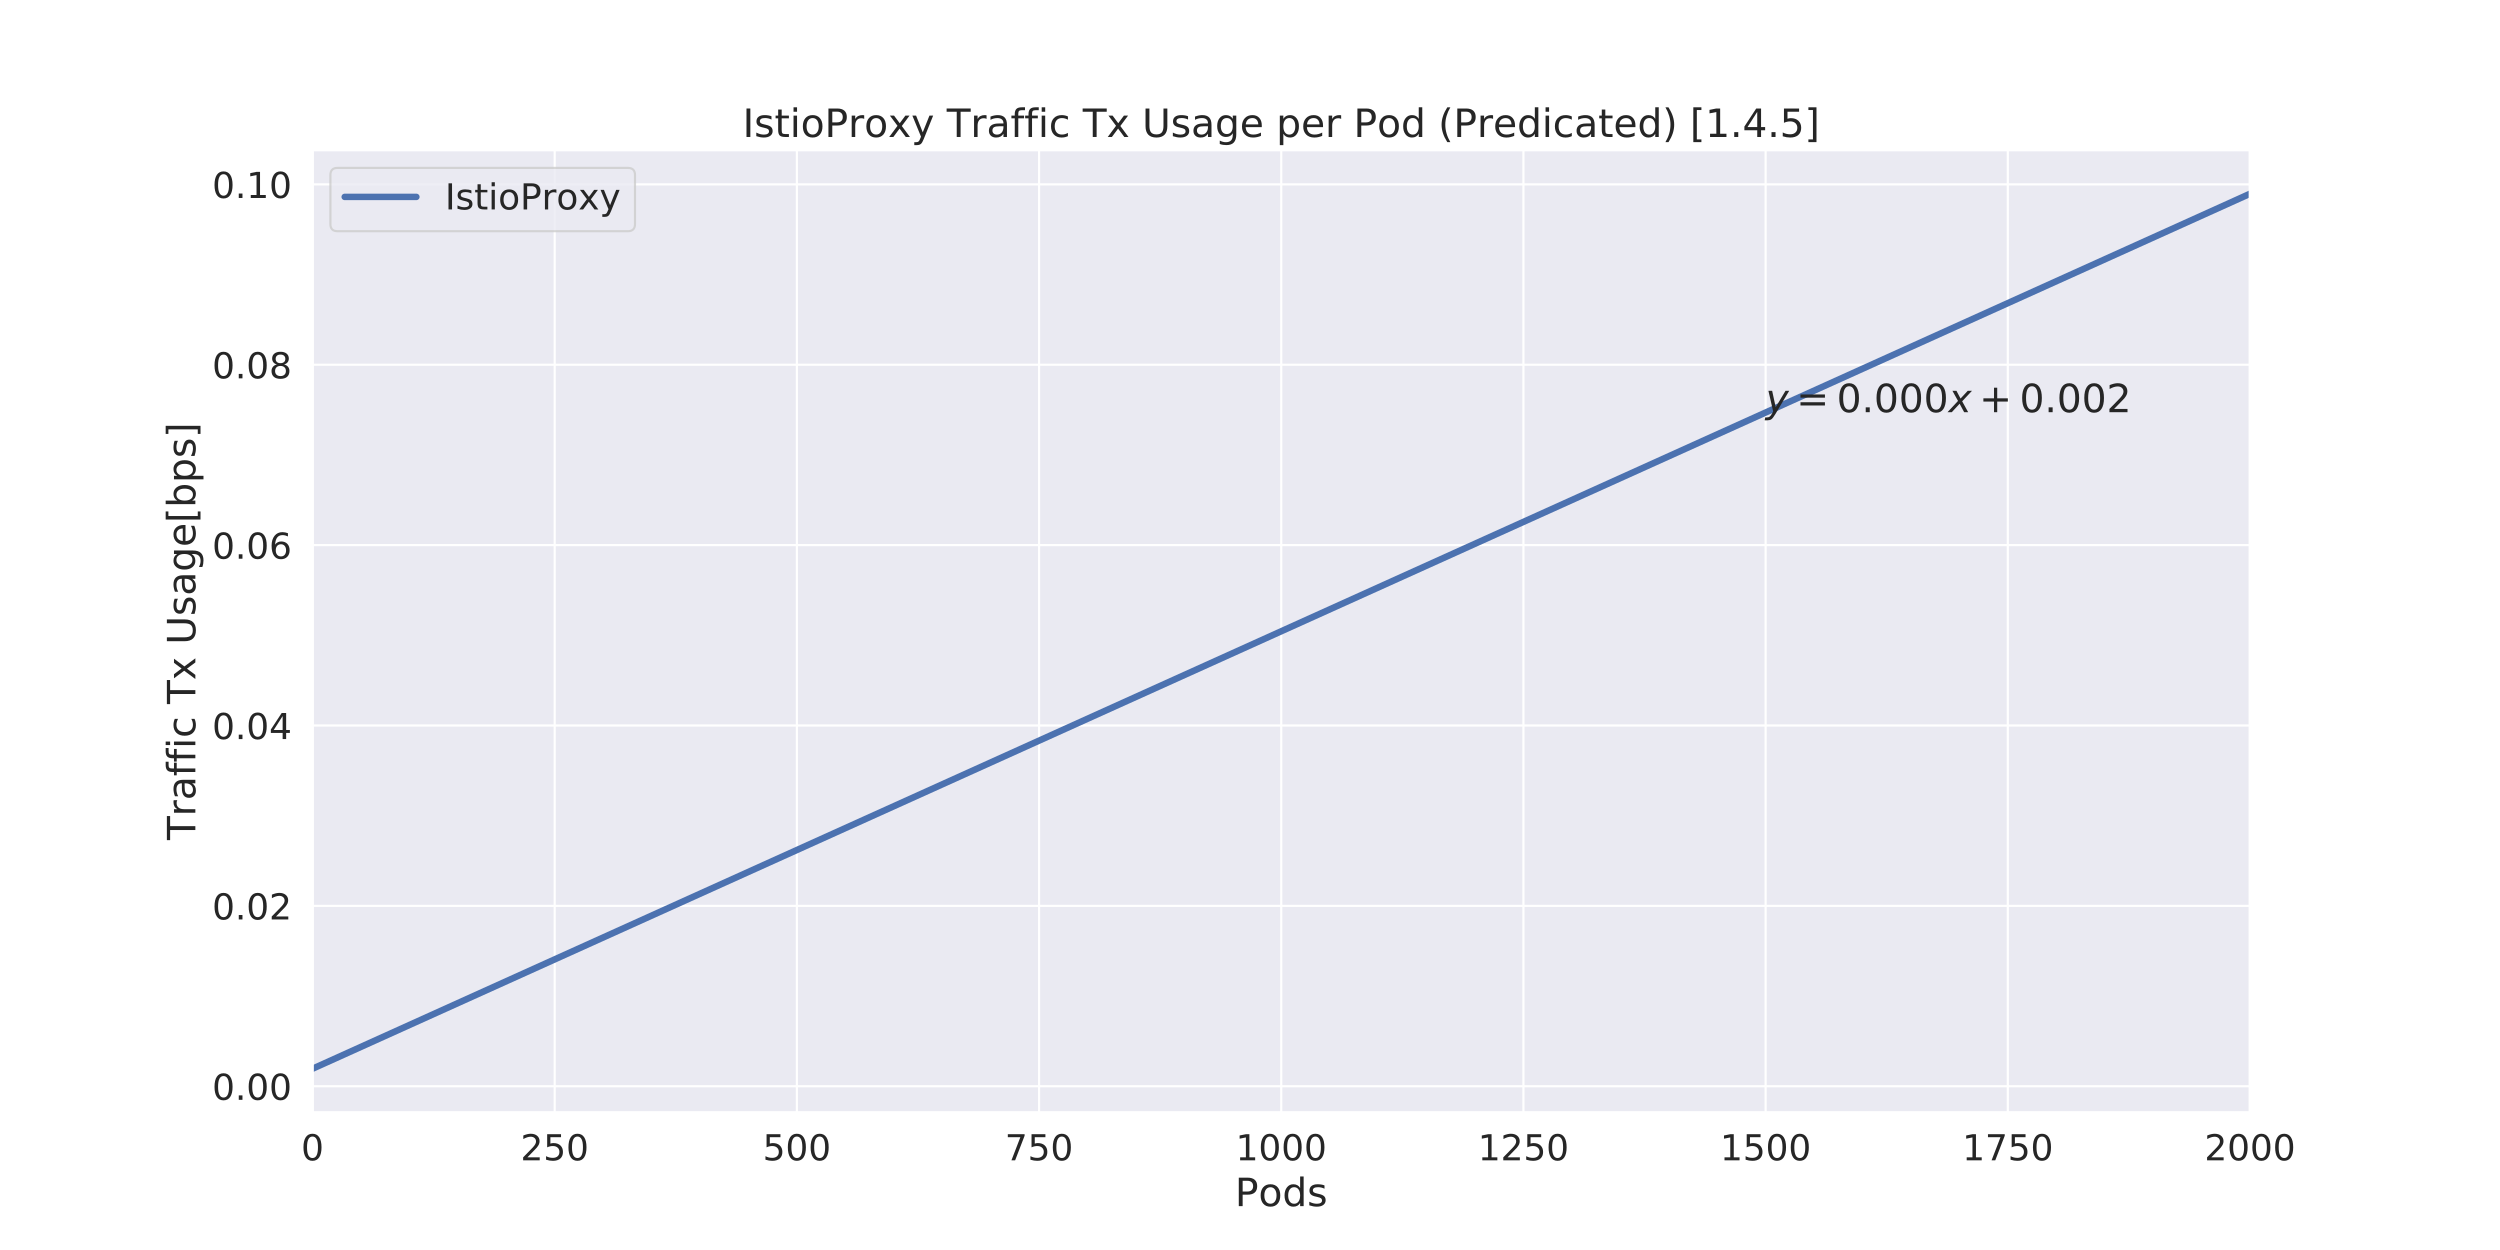
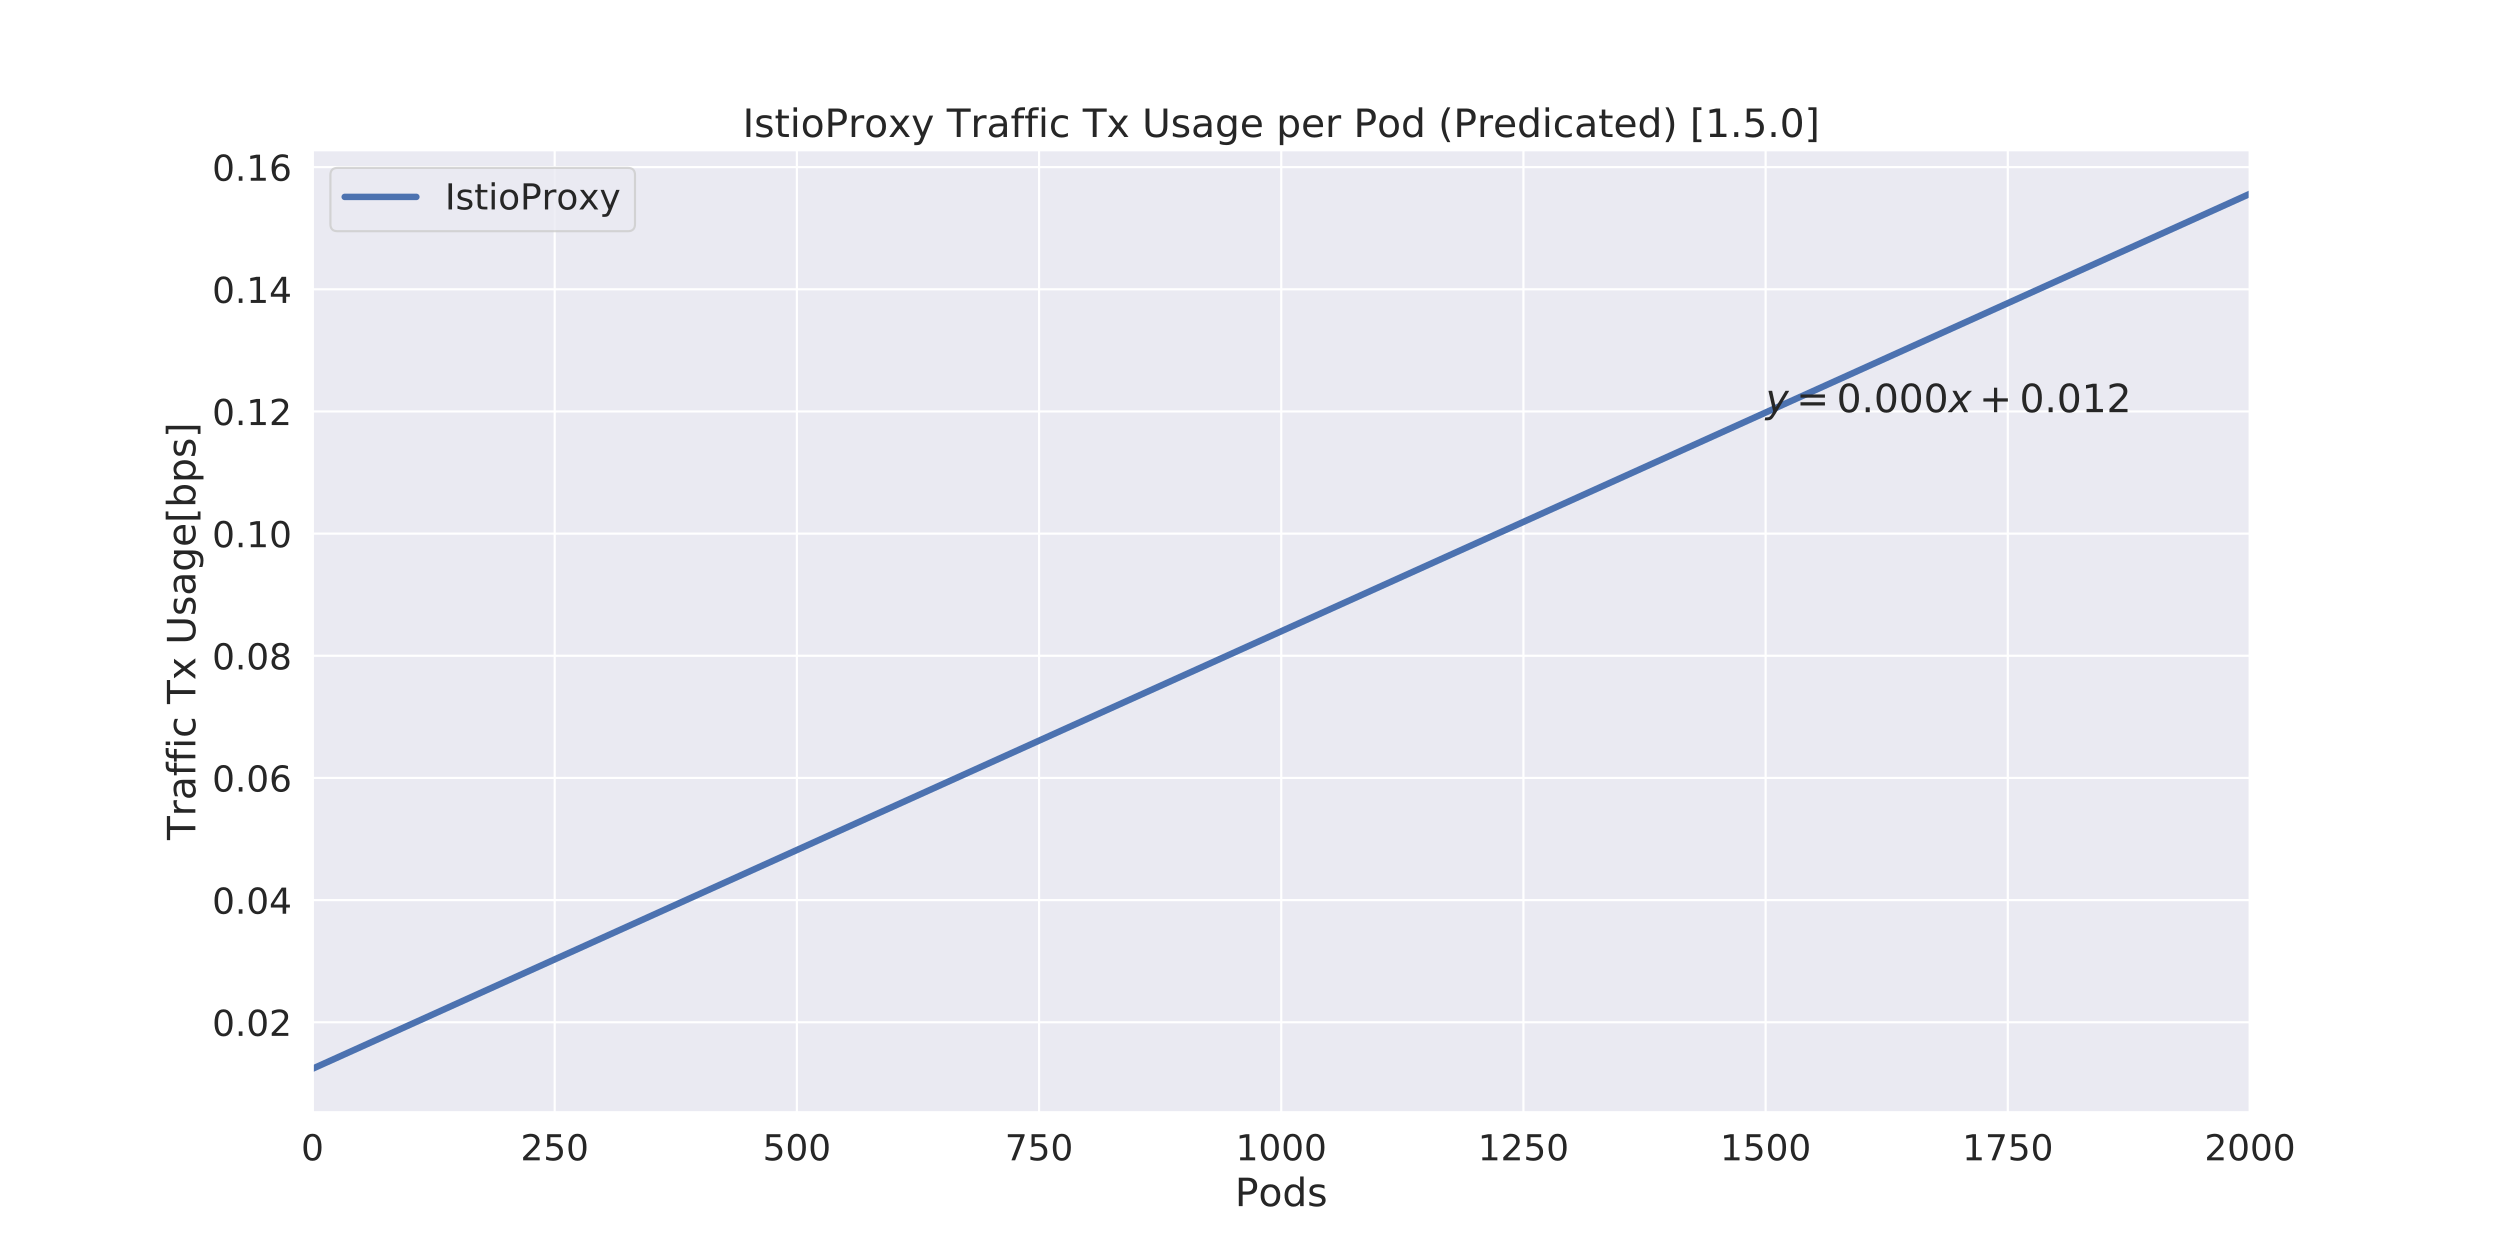
<svg xmlns="http://www.w3.org/2000/svg" xmlns:xlink="http://www.w3.org/1999/xlink" height="576pt" version="1.1" viewBox="0 0 1152 576" width="1152pt">
  <defs>
    <style type="text/css">
*{stroke-linecap:butt;stroke-linejoin:round;}
  </style>
  </defs>
  <g id="figure_1">
    <g id="patch_1">
      <path d="M 0 576  L 1152 576  L 1152 0  L 0 0  z " style="fill:#ffffff;" />
    </g>
    <g id="axes_1">
      <g id="patch_2">
        <path d="M 144 512.64  L 1036.8 512.64  L 1036.8 69.12  L 144 69.12  z " style="fill:#eaeaf2;" />
      </g>
      <g id="matplotlib.axis_1">
        <g id="xtick_1">
          <g id="line2d_1">
-             <path clip-path="url(#p96bab6971b)" d="M 144 512.64  L 144 69.12  " style="fill:none;stroke:#ffffff;stroke-linecap:round;" />
+             <path clip-path="url(#pce3a572f01)" d="M 144 512.64  L 144 69.12  " style="fill:none;stroke:#ffffff;stroke-linecap:round;" />
          </g>
          <g id="text_1">
            <defs>
              <path d="M 31.781 66.406  Q 24.172 66.406 20.328 58.906  Q 16.5 51.422 16.5 36.375  Q 16.5 21.391 20.328 13.891  Q 24.172 6.391 31.781 6.391  Q 39.453 6.391 43.281 13.891  Q 47.125 21.391 47.125 36.375  Q 47.125 51.422 43.281 58.906  Q 39.453 66.406 31.781 66.406  z M 31.781 74.219  Q 44.047 74.219 50.516 64.516  Q 56.984 54.828 56.984 36.375  Q 56.984 17.969 50.516 8.266  Q 44.047 -1.422 31.781 -1.422  Q 19.531 -1.422 13.062 8.266  Q 6.594 17.969 6.594 36.375  Q 6.594 54.828 13.062 64.516  Q 19.531 74.219 31.781 74.219  z " id="DejaVuSans-48" />
            </defs>
            <g style="fill:#262626;" transform="translate(138.7509 534.6774)scale(0.165 -0.165)">
              <use xlink:href="#DejaVuSans-48" />
            </g>
          </g>
        </g>
        <g id="xtick_2">
          <g id="line2d_2">
-             <path clip-path="url(#p96bab6971b)" d="M 255.6 512.64  L 255.6 69.12  " style="fill:none;stroke:#ffffff;stroke-linecap:round;" />
+             <path clip-path="url(#pce3a572f01)" d="M 255.6 512.64  L 255.6 69.12  " style="fill:none;stroke:#ffffff;stroke-linecap:round;" />
          </g>
          <g id="text_2">
            <defs>
              <path d="M 19.188 8.297  L 53.609 8.297  L 53.609 0  L 7.328 0  L 7.328 8.297  Q 12.938 14.109 22.625 23.891  Q 32.328 33.688 34.812 36.531  Q 39.547 41.844 41.422 45.531  Q 43.312 49.219 43.312 52.781  Q 43.312 58.594 39.234 62.25  Q 35.156 65.922 28.609 65.922  Q 23.969 65.922 18.812 64.312  Q 13.672 62.703 7.812 59.422  L 7.812 69.391  Q 13.766 71.781 18.938 73  Q 24.125 74.219 28.422 74.219  Q 39.75 74.219 46.484 68.547  Q 53.219 62.891 53.219 53.422  Q 53.219 48.922 51.531 44.891  Q 49.859 40.875 45.406 35.406  Q 44.188 33.984 37.641 27.219  Q 31.109 20.453 19.188 8.297  z " id="DejaVuSans-50" />
              <path d="M 10.797 72.906  L 49.516 72.906  L 49.516 64.594  L 19.828 64.594  L 19.828 46.734  Q 21.969 47.469 24.109 47.828  Q 26.266 48.188 28.422 48.188  Q 40.625 48.188 47.75 41.5  Q 54.891 34.812 54.891 23.391  Q 54.891 11.625 47.562 5.094  Q 40.234 -1.422 26.906 -1.422  Q 22.312 -1.422 17.547 -0.641  Q 12.797 0.141 7.719 1.703  L 7.719 11.625  Q 12.109 9.234 16.797 8.062  Q 21.484 6.891 26.703 6.891  Q 35.156 6.891 40.078 11.328  Q 45.016 15.766 45.016 23.391  Q 45.016 31 40.078 35.438  Q 35.156 39.891 26.703 39.891  Q 22.75 39.891 18.812 39.016  Q 14.891 38.141 10.797 36.281  z " id="DejaVuSans-53" />
            </defs>
            <g style="fill:#262626;" transform="translate(239.8528 534.6774)scale(0.165 -0.165)">
              <use xlink:href="#DejaVuSans-50" />
              <use x="63.623" xlink:href="#DejaVuSans-53" />
              <use x="127.246" xlink:href="#DejaVuSans-48" />
            </g>
          </g>
        </g>
        <g id="xtick_3">
          <g id="line2d_3">
-             <path clip-path="url(#p96bab6971b)" d="M 367.2 512.64  L 367.2 69.12  " style="fill:none;stroke:#ffffff;stroke-linecap:round;" />
+             <path clip-path="url(#pce3a572f01)" d="M 367.2 512.64  L 367.2 69.12  " style="fill:none;stroke:#ffffff;stroke-linecap:round;" />
          </g>
          <g id="text_3">
            <g style="fill:#262626;" transform="translate(351.4528 534.6774)scale(0.165 -0.165)">
              <use xlink:href="#DejaVuSans-53" />
              <use x="63.623" xlink:href="#DejaVuSans-48" />
              <use x="127.246" xlink:href="#DejaVuSans-48" />
            </g>
          </g>
        </g>
        <g id="xtick_4">
          <g id="line2d_4">
-             <path clip-path="url(#p96bab6971b)" d="M 478.8 512.64  L 478.8 69.12  " style="fill:none;stroke:#ffffff;stroke-linecap:round;" />
+             <path clip-path="url(#pce3a572f01)" d="M 478.8 512.64  L 478.8 69.12  " style="fill:none;stroke:#ffffff;stroke-linecap:round;" />
          </g>
          <g id="text_4">
            <defs>
              <path d="M 8.203 72.906  L 55.078 72.906  L 55.078 68.703  L 28.609 0  L 18.312 0  L 43.219 64.594  L 8.203 64.594  z " id="DejaVuSans-55" />
            </defs>
            <g style="fill:#262626;" transform="translate(463.0528 534.6774)scale(0.165 -0.165)">
              <use xlink:href="#DejaVuSans-55" />
              <use x="63.623" xlink:href="#DejaVuSans-53" />
              <use x="127.246" xlink:href="#DejaVuSans-48" />
            </g>
          </g>
        </g>
        <g id="xtick_5">
          <g id="line2d_5">
-             <path clip-path="url(#p96bab6971b)" d="M 590.4 512.64  L 590.4 69.12  " style="fill:none;stroke:#ffffff;stroke-linecap:round;" />
+             <path clip-path="url(#pce3a572f01)" d="M 590.4 512.64  L 590.4 69.12  " style="fill:none;stroke:#ffffff;stroke-linecap:round;" />
          </g>
          <g id="text_5">
            <defs>
              <path d="M 12.406 8.297  L 28.516 8.297  L 28.516 63.922  L 10.984 60.406  L 10.984 69.391  L 28.422 72.906  L 38.281 72.906  L 38.281 8.297  L 54.391 8.297  L 54.391 0  L 12.406 0  z " id="DejaVuSans-49" />
            </defs>
            <g style="fill:#262626;" transform="translate(569.4037 534.6774)scale(0.165 -0.165)">
              <use xlink:href="#DejaVuSans-49" />
              <use x="63.623" xlink:href="#DejaVuSans-48" />
              <use x="127.246" xlink:href="#DejaVuSans-48" />
              <use x="190.869" xlink:href="#DejaVuSans-48" />
            </g>
          </g>
        </g>
        <g id="xtick_6">
          <g id="line2d_6">
-             <path clip-path="url(#p96bab6971b)" d="M 702 512.64  L 702 69.12  " style="fill:none;stroke:#ffffff;stroke-linecap:round;" />
+             <path clip-path="url(#pce3a572f01)" d="M 702 512.64  L 702 69.12  " style="fill:none;stroke:#ffffff;stroke-linecap:round;" />
          </g>
          <g id="text_6">
            <g style="fill:#262626;" transform="translate(681.0037 534.6774)scale(0.165 -0.165)">
              <use xlink:href="#DejaVuSans-49" />
              <use x="63.623" xlink:href="#DejaVuSans-50" />
              <use x="127.246" xlink:href="#DejaVuSans-53" />
              <use x="190.869" xlink:href="#DejaVuSans-48" />
            </g>
          </g>
        </g>
        <g id="xtick_7">
          <g id="line2d_7">
-             <path clip-path="url(#p96bab6971b)" d="M 813.6 512.64  L 813.6 69.12  " style="fill:none;stroke:#ffffff;stroke-linecap:round;" />
+             <path clip-path="url(#pce3a572f01)" d="M 813.6 512.64  L 813.6 69.12  " style="fill:none;stroke:#ffffff;stroke-linecap:round;" />
          </g>
          <g id="text_7">
            <g style="fill:#262626;" transform="translate(792.6037 534.6774)scale(0.165 -0.165)">
              <use xlink:href="#DejaVuSans-49" />
              <use x="63.623" xlink:href="#DejaVuSans-53" />
              <use x="127.246" xlink:href="#DejaVuSans-48" />
              <use x="190.869" xlink:href="#DejaVuSans-48" />
            </g>
          </g>
        </g>
        <g id="xtick_8">
          <g id="line2d_8">
-             <path clip-path="url(#p96bab6971b)" d="M 925.2 512.64  L 925.2 69.12  " style="fill:none;stroke:#ffffff;stroke-linecap:round;" />
+             <path clip-path="url(#pce3a572f01)" d="M 925.2 512.64  L 925.2 69.12  " style="fill:none;stroke:#ffffff;stroke-linecap:round;" />
          </g>
          <g id="text_8">
            <g style="fill:#262626;" transform="translate(904.2038 534.6774)scale(0.165 -0.165)">
              <use xlink:href="#DejaVuSans-49" />
              <use x="63.623" xlink:href="#DejaVuSans-55" />
              <use x="127.246" xlink:href="#DejaVuSans-53" />
              <use x="190.869" xlink:href="#DejaVuSans-48" />
            </g>
          </g>
        </g>
        <g id="xtick_9">
          <g id="line2d_9">
-             <path clip-path="url(#p96bab6971b)" d="M 1036.8 512.64  L 1036.8 69.12  " style="fill:none;stroke:#ffffff;stroke-linecap:round;" />
+             <path clip-path="url(#pce3a572f01)" d="M 1036.8 512.64  L 1036.8 69.12  " style="fill:none;stroke:#ffffff;stroke-linecap:round;" />
          </g>
          <g id="text_9">
            <g style="fill:#262626;" transform="translate(1015.804 534.6774)scale(0.165 -0.165)">
              <use xlink:href="#DejaVuSans-50" />
              <use x="63.623" xlink:href="#DejaVuSans-48" />
              <use x="127.246" xlink:href="#DejaVuSans-48" />
              <use x="190.869" xlink:href="#DejaVuSans-48" />
            </g>
          </g>
        </g>
        <g id="text_10">
          <defs>
            <path d="M 19.672 64.797  L 19.672 37.406  L 32.078 37.406  Q 38.969 37.406 42.719 40.969  Q 46.484 44.531 46.484 51.125  Q 46.484 57.672 42.719 61.234  Q 38.969 64.797 32.078 64.797  z M 9.812 72.906  L 32.078 72.906  Q 44.344 72.906 50.609 67.359  Q 56.891 61.812 56.891 51.125  Q 56.891 40.328 50.609 34.812  Q 44.344 29.297 32.078 29.297  L 19.672 29.297  L 19.672 0  L 9.812 0  z " id="DejaVuSans-80" />
            <path d="M 30.609 48.391  Q 23.391 48.391 19.188 42.75  Q 14.984 37.109 14.984 27.297  Q 14.984 17.484 19.156 11.844  Q 23.344 6.203 30.609 6.203  Q 37.797 6.203 41.984 11.859  Q 46.188 17.531 46.188 27.297  Q 46.188 37.016 41.984 42.703  Q 37.797 48.391 30.609 48.391  z M 30.609 56  Q 42.328 56 49.016 48.375  Q 55.719 40.766 55.719 27.297  Q 55.719 13.875 49.016 6.219  Q 42.328 -1.422 30.609 -1.422  Q 18.844 -1.422 12.172 6.219  Q 5.516 13.875 5.516 27.297  Q 5.516 40.766 12.172 48.375  Q 18.844 56 30.609 56  z " id="DejaVuSans-111" />
            <path d="M 45.406 46.391  L 45.406 75.984  L 54.391 75.984  L 54.391 0  L 45.406 0  L 45.406 8.203  Q 42.578 3.328 38.25 0.953  Q 33.938 -1.422 27.875 -1.422  Q 17.969 -1.422 11.734 6.484  Q 5.516 14.406 5.516 27.297  Q 5.516 40.188 11.734 48.094  Q 17.969 56 27.875 56  Q 33.938 56 38.25 53.625  Q 42.578 51.266 45.406 46.391  z M 14.797 27.297  Q 14.797 17.391 18.875 11.75  Q 22.953 6.109 30.078 6.109  Q 37.203 6.109 41.297 11.75  Q 45.406 17.391 45.406 27.297  Q 45.406 37.203 41.297 42.844  Q 37.203 48.484 30.078 48.484  Q 22.953 48.484 18.875 42.844  Q 14.797 37.203 14.797 27.297  z " id="DejaVuSans-100" />
            <path d="M 44.281 53.078  L 44.281 44.578  Q 40.484 46.531 36.375 47.5  Q 32.281 48.484 27.875 48.484  Q 21.188 48.484 17.844 46.438  Q 14.5 44.391 14.5 40.281  Q 14.5 37.156 16.891 35.375  Q 19.281 33.594 26.516 31.984  L 29.594 31.297  Q 39.156 29.25 43.188 25.516  Q 47.219 21.781 47.219 15.094  Q 47.219 7.469 41.188 3.016  Q 35.156 -1.422 24.609 -1.422  Q 20.219 -1.422 15.453 -0.562  Q 10.688 0.297 5.422 2  L 5.422 11.281  Q 10.406 8.688 15.234 7.391  Q 20.062 6.109 24.812 6.109  Q 31.156 6.109 34.562 8.281  Q 37.984 10.453 37.984 14.406  Q 37.984 18.062 35.516 20.016  Q 33.062 21.969 24.703 23.781  L 21.578 24.516  Q 13.234 26.266 9.516 29.906  Q 5.812 33.547 5.812 39.891  Q 5.812 47.609 11.281 51.797  Q 16.75 56 26.812 56  Q 31.781 56 36.172 55.266  Q 40.578 54.547 44.281 53.078  z " id="DejaVuSans-115" />
          </defs>
          <g style="fill:#262626;" transform="translate(569.0686 555.7861)scale(0.18 -0.18)">
            <use xlink:href="#DejaVuSans-80" />
            <use x="60.256" xlink:href="#DejaVuSans-111" />
            <use x="121.438" xlink:href="#DejaVuSans-100" />
            <use x="184.914" xlink:href="#DejaVuSans-115" />
          </g>
        </g>
      </g>
      <g id="matplotlib.axis_2">
        <g id="ytick_1">
          <g id="line2d_10">
-             <path clip-path="url(#p96bab6971b)" d="M 144 500.532  L 1036.8 500.532  " style="fill:none;stroke:#ffffff;stroke-linecap:round;" />
+             <path clip-path="url(#pce3a572f01)" d="M 144 471.061  L 1036.8 471.061  " style="fill:none;stroke:#ffffff;stroke-linecap:round;" />
          </g>
          <g id="text_11">
            <defs>
              <path d="M 10.688 12.406  L 21 12.406  L 21 0  L 10.688 0  z " id="DejaVuSans-46" />
            </defs>
-             <g style="fill:#262626;" transform="translate(97.76172 506.8012)scale(0.165 -0.165)">
+             <g style="fill:#262626;" transform="translate(97.76172 477.3298)scale(0.165 -0.165)">
              <use xlink:href="#DejaVuSans-48" />
              <use x="63.623" xlink:href="#DejaVuSans-46" />
              <use x="95.41" xlink:href="#DejaVuSans-48" />
-               <use x="159.033" xlink:href="#DejaVuSans-48" />
+               <use x="159.033" xlink:href="#DejaVuSans-50" />
            </g>
          </g>
        </g>
        <g id="ytick_2">
          <g id="line2d_11">
-             <path clip-path="url(#p96bab6971b)" d="M 144 417.418  L 1036.8 417.418  " style="fill:none;stroke:#ffffff;stroke-linecap:round;" />
+             <path clip-path="url(#pce3a572f01)" d="M 144 414.769  L 1036.8 414.769  " style="fill:none;stroke:#ffffff;stroke-linecap:round;" />
          </g>
          <g id="text_12">
-             <g style="fill:#262626;" transform="translate(97.76172 423.6865)scale(0.165 -0.165)">
+             <defs>
+               <path d="M 37.797 64.312  L 12.891 25.391  L 37.797 25.391  z M 35.203 72.906  L 47.609 72.906  L 47.609 25.391  L 58.016 25.391  L 58.016 17.188  L 47.609 17.188  L 47.609 0  L 37.797 0  L 37.797 17.188  L 4.891 17.188  L 4.891 26.703  z " id="DejaVuSans-52" />
+             </defs>
+             <g style="fill:#262626;" transform="translate(97.76172 421.0377)scale(0.165 -0.165)">
              <use xlink:href="#DejaVuSans-48" />
              <use x="63.623" xlink:href="#DejaVuSans-46" />
              <use x="95.41" xlink:href="#DejaVuSans-48" />
-               <use x="159.033" xlink:href="#DejaVuSans-50" />
+               <use x="159.033" xlink:href="#DejaVuSans-52" />
            </g>
          </g>
        </g>
        <g id="ytick_3">
          <g id="line2d_12">
-             <path clip-path="url(#p96bab6971b)" d="M 144 334.303  L 1036.8 334.303  " style="fill:none;stroke:#ffffff;stroke-linecap:round;" />
+             <path clip-path="url(#pce3a572f01)" d="M 144 358.477  L 1036.8 358.477  " style="fill:none;stroke:#ffffff;stroke-linecap:round;" />
          </g>
          <g id="text_13">
            <defs>
-               <path d="M 37.797 64.312  L 12.891 25.391  L 37.797 25.391  z M 35.203 72.906  L 47.609 72.906  L 47.609 25.391  L 58.016 25.391  L 58.016 17.188  L 47.609 17.188  L 47.609 0  L 37.797 0  L 37.797 17.188  L 4.891 17.188  L 4.891 26.703  z " id="DejaVuSans-52" />
-             </defs>
-             <g style="fill:#262626;" transform="translate(97.76172 340.5718)scale(0.165 -0.165)">
+               <path d="M 33.016 40.375  Q 26.375 40.375 22.484 35.828  Q 18.609 31.297 18.609 23.391  Q 18.609 15.531 22.484 10.953  Q 26.375 6.391 33.016 6.391  Q 39.656 6.391 43.531 10.953  Q 47.406 15.531 47.406 23.391  Q 47.406 31.297 43.531 35.828  Q 39.656 40.375 33.016 40.375  z M 52.594 71.297  L 52.594 62.312  Q 48.875 64.062 45.094 64.984  Q 41.312 65.922 37.594 65.922  Q 27.828 65.922 22.672 59.328  Q 17.531 52.734 16.797 39.406  Q 19.672 43.656 24.016 45.922  Q 28.375 48.188 33.594 48.188  Q 44.578 48.188 50.953 41.516  Q 57.328 34.859 57.328 23.391  Q 57.328 12.156 50.688 5.359  Q 44.047 -1.422 33.016 -1.422  Q 20.359 -1.422 13.672 8.266  Q 6.984 17.969 6.984 36.375  Q 6.984 53.656 15.188 63.938  Q 23.391 74.219 37.203 74.219  Q 40.922 74.219 44.703 73.484  Q 48.484 72.75 52.594 71.297  z " id="DejaVuSans-54" />
+             </defs>
+             <g style="fill:#262626;" transform="translate(97.76172 364.7456)scale(0.165 -0.165)">
              <use xlink:href="#DejaVuSans-48" />
              <use x="63.623" xlink:href="#DejaVuSans-46" />
              <use x="95.41" xlink:href="#DejaVuSans-48" />
-               <use x="159.033" xlink:href="#DejaVuSans-52" />
+               <use x="159.033" xlink:href="#DejaVuSans-54" />
            </g>
          </g>
        </g>
        <g id="ytick_4">
          <g id="line2d_13">
-             <path clip-path="url(#p96bab6971b)" d="M 144 251.188  L 1036.8 251.188  " style="fill:none;stroke:#ffffff;stroke-linecap:round;" />
+             <path clip-path="url(#pce3a572f01)" d="M 144 302.185  L 1036.8 302.185  " style="fill:none;stroke:#ffffff;stroke-linecap:round;" />
          </g>
          <g id="text_14">
            <defs>
-               <path d="M 33.016 40.375  Q 26.375 40.375 22.484 35.828  Q 18.609 31.297 18.609 23.391  Q 18.609 15.531 22.484 10.953  Q 26.375 6.391 33.016 6.391  Q 39.656 6.391 43.531 10.953  Q 47.406 15.531 47.406 23.391  Q 47.406 31.297 43.531 35.828  Q 39.656 40.375 33.016 40.375  z M 52.594 71.297  L 52.594 62.312  Q 48.875 64.062 45.094 64.984  Q 41.312 65.922 37.594 65.922  Q 27.828 65.922 22.672 59.328  Q 17.531 52.734 16.797 39.406  Q 19.672 43.656 24.016 45.922  Q 28.375 48.188 33.594 48.188  Q 44.578 48.188 50.953 41.516  Q 57.328 34.859 57.328 23.391  Q 57.328 12.156 50.688 5.359  Q 44.047 -1.422 33.016 -1.422  Q 20.359 -1.422 13.672 8.266  Q 6.984 17.969 6.984 36.375  Q 6.984 53.656 15.188 63.938  Q 23.391 74.219 37.203 74.219  Q 40.922 74.219 44.703 73.484  Q 48.484 72.75 52.594 71.297  z " id="DejaVuSans-54" />
-             </defs>
-             <g style="fill:#262626;" transform="translate(97.76172 257.4571)scale(0.165 -0.165)">
+               <path d="M 31.781 34.625  Q 24.75 34.625 20.719 30.859  Q 16.703 27.094 16.703 20.516  Q 16.703 13.922 20.719 10.156  Q 24.75 6.391 31.781 6.391  Q 38.812 6.391 42.859 10.172  Q 46.922 13.969 46.922 20.516  Q 46.922 27.094 42.891 30.859  Q 38.875 34.625 31.781 34.625  z M 21.922 38.812  Q 15.578 40.375 12.031 44.719  Q 8.5 49.078 8.5 55.328  Q 8.5 64.062 14.719 69.141  Q 20.953 74.219 31.781 74.219  Q 42.672 74.219 48.875 69.141  Q 55.078 64.062 55.078 55.328  Q 55.078 49.078 51.531 44.719  Q 48 40.375 41.703 38.812  Q 48.828 37.156 52.797 32.312  Q 56.781 27.484 56.781 20.516  Q 56.781 9.906 50.312 4.234  Q 43.844 -1.422 31.781 -1.422  Q 19.734 -1.422 13.25 4.234  Q 6.781 9.906 6.781 20.516  Q 6.781 27.484 10.781 32.312  Q 14.797 37.156 21.922 38.812  z M 18.312 54.391  Q 18.312 48.734 21.844 45.562  Q 25.391 42.391 31.781 42.391  Q 38.141 42.391 41.719 45.562  Q 45.312 48.734 45.312 54.391  Q 45.312 60.062 41.719 63.234  Q 38.141 66.406 31.781 66.406  Q 25.391 66.406 21.844 63.234  Q 18.312 60.062 18.312 54.391  z " id="DejaVuSans-56" />
+             </defs>
+             <g style="fill:#262626;" transform="translate(97.76172 308.4536)scale(0.165 -0.165)">
              <use xlink:href="#DejaVuSans-48" />
              <use x="63.623" xlink:href="#DejaVuSans-46" />
              <use x="95.41" xlink:href="#DejaVuSans-48" />
-               <use x="159.033" xlink:href="#DejaVuSans-54" />
+               <use x="159.033" xlink:href="#DejaVuSans-56" />
            </g>
          </g>
        </g>
        <g id="ytick_5">
          <g id="line2d_14">
-             <path clip-path="url(#p96bab6971b)" d="M 144 168.074  L 1036.8 168.074  " style="fill:none;stroke:#ffffff;stroke-linecap:round;" />
+             <path clip-path="url(#pce3a572f01)" d="M 144 245.893  L 1036.8 245.893  " style="fill:none;stroke:#ffffff;stroke-linecap:round;" />
          </g>
          <g id="text_15">
-             <defs>
-               <path d="M 31.781 34.625  Q 24.75 34.625 20.719 30.859  Q 16.703 27.094 16.703 20.516  Q 16.703 13.922 20.719 10.156  Q 24.75 6.391 31.781 6.391  Q 38.812 6.391 42.859 10.172  Q 46.922 13.969 46.922 20.516  Q 46.922 27.094 42.891 30.859  Q 38.875 34.625 31.781 34.625  z M 21.922 38.812  Q 15.578 40.375 12.031 44.719  Q 8.5 49.078 8.5 55.328  Q 8.5 64.062 14.719 69.141  Q 20.953 74.219 31.781 74.219  Q 42.672 74.219 48.875 69.141  Q 55.078 64.062 55.078 55.328  Q 55.078 49.078 51.531 44.719  Q 48 40.375 41.703 38.812  Q 48.828 37.156 52.797 32.312  Q 56.781 27.484 56.781 20.516  Q 56.781 9.906 50.312 4.234  Q 43.844 -1.422 31.781 -1.422  Q 19.734 -1.422 13.25 4.234  Q 6.781 9.906 6.781 20.516  Q 6.781 27.484 10.781 32.312  Q 14.797 37.156 21.922 38.812  z M 18.312 54.391  Q 18.312 48.734 21.844 45.562  Q 25.391 42.391 31.781 42.391  Q 38.141 42.391 41.719 45.562  Q 45.312 48.734 45.312 54.391  Q 45.312 60.062 41.719 63.234  Q 38.141 66.406 31.781 66.406  Q 25.391 66.406 21.844 63.234  Q 18.312 60.062 18.312 54.391  z " id="DejaVuSans-56" />
-             </defs>
-             <g style="fill:#262626;" transform="translate(97.76172 174.3424)scale(0.165 -0.165)">
-               <use xlink:href="#DejaVuSans-48" />
-               <use x="63.623" xlink:href="#DejaVuSans-46" />
-               <use x="95.41" xlink:href="#DejaVuSans-48" />
-               <use x="159.033" xlink:href="#DejaVuSans-56" />
+             <g style="fill:#262626;" transform="translate(97.76172 252.1615)scale(0.165 -0.165)">
+               <use xlink:href="#DejaVuSans-48" />
+               <use x="63.623" xlink:href="#DejaVuSans-46" />
+               <use x="95.41" xlink:href="#DejaVuSans-49" />
+               <use x="159.033" xlink:href="#DejaVuSans-48" />
            </g>
          </g>
        </g>
        <g id="ytick_6">
          <g id="line2d_15">
-             <path clip-path="url(#p96bab6971b)" d="M 144 84.959  L 1036.8 84.959  " style="fill:none;stroke:#ffffff;stroke-linecap:round;" />
+             <path clip-path="url(#pce3a572f01)" d="M 144 189.601  L 1036.8 189.601  " style="fill:none;stroke:#ffffff;stroke-linecap:round;" />
          </g>
          <g id="text_16">
-             <g style="fill:#262626;" transform="translate(97.76172 91.22764)scale(0.165 -0.165)">
+             <g style="fill:#262626;" transform="translate(97.76172 195.8695)scale(0.165 -0.165)">
              <use xlink:href="#DejaVuSans-48" />
              <use x="63.623" xlink:href="#DejaVuSans-46" />
              <use x="95.41" xlink:href="#DejaVuSans-49" />
-               <use x="159.033" xlink:href="#DejaVuSans-48" />
-             </g>
-           </g>
-         </g>
-         <g id="text_17">
+               <use x="159.033" xlink:href="#DejaVuSans-50" />
+             </g>
+           </g>
+         </g>
+         <g id="ytick_7">
+           <g id="line2d_16">
+             <path clip-path="url(#pce3a572f01)" d="M 144 133.309  L 1036.8 133.309  " style="fill:none;stroke:#ffffff;stroke-linecap:round;" />
+           </g>
+           <g id="text_17">
+             <g style="fill:#262626;" transform="translate(97.76172 139.5774)scale(0.165 -0.165)">
+               <use xlink:href="#DejaVuSans-48" />
+               <use x="63.623" xlink:href="#DejaVuSans-46" />
+               <use x="95.41" xlink:href="#DejaVuSans-49" />
+               <use x="159.033" xlink:href="#DejaVuSans-52" />
+             </g>
+           </g>
+         </g>
+         <g id="ytick_8">
+           <g id="line2d_17">
+             <path clip-path="url(#pce3a572f01)" d="M 144 77.017  L 1036.8 77.017  " style="fill:none;stroke:#ffffff;stroke-linecap:round;" />
+           </g>
+           <g id="text_18">
+             <g style="fill:#262626;" transform="translate(97.76172 83.28534)scale(0.165 -0.165)">
+               <use xlink:href="#DejaVuSans-48" />
+               <use x="63.623" xlink:href="#DejaVuSans-46" />
+               <use x="95.41" xlink:href="#DejaVuSans-49" />
+               <use x="159.033" xlink:href="#DejaVuSans-54" />
+             </g>
+           </g>
+         </g>
+         <g id="text_19">
          <defs>
            <path d="M -0.297 72.906  L 61.375 72.906  L 61.375 64.594  L 35.5 64.594  L 35.5 0  L 25.594 0  L 25.594 64.594  L -0.297 64.594  z " id="DejaVuSans-84" />
            <path d="M 41.109 46.297  Q 39.594 47.172 37.812 47.578  Q 36.031 48 33.891 48  Q 26.266 48 22.188 43.047  Q 18.109 38.094 18.109 28.812  L 18.109 0  L 9.078 0  L 9.078 54.688  L 18.109 54.688  L 18.109 46.188  Q 20.953 51.172 25.484 53.578  Q 30.031 56 36.531 56  Q 37.453 56 38.578 55.875  Q 39.703 55.766 41.062 55.516  z " id="DejaVuSans-114" />
            <path d="M 34.281 27.484  Q 23.391 27.484 19.188 25  Q 14.984 22.516 14.984 16.5  Q 14.984 11.719 18.141 8.906  Q 21.297 6.109 26.703 6.109  Q 34.188 6.109 38.703 11.406  Q 43.219 16.703 43.219 25.484  L 43.219 27.484  z M 52.203 31.203  L 52.203 0  L 43.219 0  L 43.219 8.297  Q 40.141 3.328 35.547 0.953  Q 30.953 -1.422 24.312 -1.422  Q 15.922 -1.422 10.953 3.297  Q 6 8.016 6 15.922  Q 6 25.141 12.172 29.828  Q 18.359 34.516 30.609 34.516  L 43.219 34.516  L 43.219 35.406  Q 43.219 41.609 39.141 45  Q 35.062 48.391 27.688 48.391  Q 23 48.391 18.547 47.266  Q 14.109 46.141 10.016 43.891  L 10.016 52.203  Q 14.938 54.109 19.578 55.047  Q 24.219 56 28.609 56  Q 40.484 56 46.344 49.844  Q 52.203 43.703 52.203 31.203  z " id="DejaVuSans-97" />
            <path d="M 37.109 75.984  L 37.109 68.5  L 28.516 68.5  Q 23.688 68.5 21.797 66.547  Q 19.922 64.594 19.922 59.516  L 19.922 54.688  L 34.719 54.688  L 34.719 47.703  L 19.922 47.703  L 19.922 0  L 10.891 0  L 10.891 47.703  L 2.297 47.703  L 2.297 54.688  L 10.891 54.688  L 10.891 58.5  Q 10.891 67.625 15.141 71.797  Q 19.391 75.984 28.609 75.984  z " id="DejaVuSans-102" />
            <path d="M 9.422 54.688  L 18.406 54.688  L 18.406 0  L 9.422 0  z M 9.422 75.984  L 18.406 75.984  L 18.406 64.594  L 9.422 64.594  z " id="DejaVuSans-105" />
            <path d="M 48.781 52.594  L 48.781 44.188  Q 44.969 46.297 41.141 47.344  Q 37.312 48.391 33.406 48.391  Q 24.656 48.391 19.812 42.844  Q 14.984 37.312 14.984 27.297  Q 14.984 17.281 19.812 11.734  Q 24.656 6.203 33.406 6.203  Q 37.312 6.203 41.141 7.25  Q 44.969 8.297 48.781 10.406  L 48.781 2.094  Q 45.016 0.344 40.984 -0.531  Q 36.969 -1.422 32.422 -1.422  Q 20.062 -1.422 12.781 6.344  Q 5.516 14.109 5.516 27.297  Q 5.516 40.672 12.859 48.328  Q 20.219 56 33.016 56  Q 37.156 56 41.109 55.141  Q 45.062 54.297 48.781 52.594  z " id="DejaVuSans-99" />
            <path id="DejaVuSans-32" />
            <path d="M 54.891 54.688  L 35.109 28.078  L 55.906 0  L 45.312 0  L 29.391 21.484  L 13.484 0  L 2.875 0  L 24.125 28.609  L 4.688 54.688  L 15.281 54.688  L 29.781 35.203  L 44.281 54.688  z " id="DejaVuSans-120" />
            <path d="M 8.688 72.906  L 18.609 72.906  L 18.609 28.609  Q 18.609 16.891 22.844 11.734  Q 27.094 6.594 36.625 6.594  Q 46.094 6.594 50.344 11.734  Q 54.594 16.891 54.594 28.609  L 54.594 72.906  L 64.5 72.906  L 64.5 27.391  Q 64.5 13.141 57.438 5.859  Q 50.391 -1.422 36.625 -1.422  Q 22.797 -1.422 15.734 5.859  Q 8.688 13.141 8.688 27.391  z " id="DejaVuSans-85" />
            <path d="M 45.406 27.984  Q 45.406 37.75 41.375 43.109  Q 37.359 48.484 30.078 48.484  Q 22.859 48.484 18.828 43.109  Q 14.797 37.75 14.797 27.984  Q 14.797 18.266 18.828 12.891  Q 22.859 7.516 30.078 7.516  Q 37.359 7.516 41.375 12.891  Q 45.406 18.266 45.406 27.984  z M 54.391 6.781  Q 54.391 -7.172 48.188 -13.984  Q 42 -20.797 29.203 -20.797  Q 24.469 -20.797 20.266 -20.094  Q 16.062 -19.391 12.109 -17.922  L 12.109 -9.188  Q 16.062 -11.328 19.922 -12.344  Q 23.781 -13.375 27.781 -13.375  Q 36.625 -13.375 41.016 -8.766  Q 45.406 -4.156 45.406 5.172  L 45.406 9.625  Q 42.625 4.781 38.281 2.391  Q 33.938 0 27.875 0  Q 17.828 0 11.672 7.656  Q 5.516 15.328 5.516 27.984  Q 5.516 40.672 11.672 48.328  Q 17.828 56 27.875 56  Q 33.938 56 38.281 53.609  Q 42.625 51.219 45.406 46.391  L 45.406 54.688  L 54.391 54.688  z " id="DejaVuSans-103" />
            <path d="M 56.203 29.594  L 56.203 25.203  L 14.891 25.203  Q 15.484 15.922 20.484 11.062  Q 25.484 6.203 34.422 6.203  Q 39.594 6.203 44.453 7.469  Q 49.312 8.734 54.109 11.281  L 54.109 2.781  Q 49.266 0.734 44.188 -0.344  Q 39.109 -1.422 33.891 -1.422  Q 20.797 -1.422 13.156 6.188  Q 5.516 13.812 5.516 26.812  Q 5.516 40.234 12.766 48.109  Q 20.016 56 32.328 56  Q 43.359 56 49.781 48.891  Q 56.203 41.797 56.203 29.594  z M 47.219 32.234  Q 47.125 39.594 43.094 43.984  Q 39.062 48.391 32.422 48.391  Q 24.906 48.391 20.391 44.141  Q 15.875 39.891 15.188 32.172  z " id="DejaVuSans-101" />
            <path d="M 8.594 75.984  L 29.297 75.984  L 29.297 69  L 17.578 69  L 17.578 -6.203  L 29.297 -6.203  L 29.297 -13.188  L 8.594 -13.188  z " id="DejaVuSans-91" />
            <path d="M 48.688 27.297  Q 48.688 37.203 44.609 42.844  Q 40.531 48.484 33.406 48.484  Q 26.266 48.484 22.188 42.844  Q 18.109 37.203 18.109 27.297  Q 18.109 17.391 22.188 11.75  Q 26.266 6.109 33.406 6.109  Q 40.531 6.109 44.609 11.75  Q 48.688 17.391 48.688 27.297  z M 18.109 46.391  Q 20.953 51.266 25.266 53.625  Q 29.594 56 35.594 56  Q 45.562 56 51.781 48.094  Q 58.016 40.188 58.016 27.297  Q 58.016 14.406 51.781 6.484  Q 45.562 -1.422 35.594 -1.422  Q 29.594 -1.422 25.266 0.953  Q 20.953 3.328 18.109 8.203  L 18.109 0  L 9.078 0  L 9.078 75.984  L 18.109 75.984  z " id="DejaVuSans-98" />
            <path d="M 18.109 8.203  L 18.109 -20.797  L 9.078 -20.797  L 9.078 54.688  L 18.109 54.688  L 18.109 46.391  Q 20.953 51.266 25.266 53.625  Q 29.594 56 35.594 56  Q 45.562 56 51.781 48.094  Q 58.016 40.188 58.016 27.297  Q 58.016 14.406 51.781 6.484  Q 45.562 -1.422 35.594 -1.422  Q 29.594 -1.422 25.266 0.953  Q 20.953 3.328 18.109 8.203  z M 48.688 27.297  Q 48.688 37.203 44.609 42.844  Q 40.531 48.484 33.406 48.484  Q 26.266 48.484 22.188 42.844  Q 18.109 37.203 18.109 27.297  Q 18.109 17.391 22.188 11.75  Q 26.266 6.109 33.406 6.109  Q 40.531 6.109 44.609 11.75  Q 48.688 17.391 48.688 27.297  z " id="DejaVuSans-112" />
            <path d="M 30.422 75.984  L 30.422 -13.188  L 9.719 -13.188  L 9.719 -6.203  L 21.391 -6.203  L 21.391 69  L 9.719 69  L 9.719 75.984  z " id="DejaVuSans-93" />
          </defs>
          <g style="fill:#262626;" transform="translate(90.01828 387.083)rotate(-90)scale(0.18 -0.18)">
            <use xlink:href="#DejaVuSans-84" />
            <use x="60.865" xlink:href="#DejaVuSans-114" />
            <use x="101.979" xlink:href="#DejaVuSans-97" />
            <use x="163.258" xlink:href="#DejaVuSans-102" />
            <use x="198.463" xlink:href="#DejaVuSans-102" />
            <use x="233.668" xlink:href="#DejaVuSans-105" />
            <use x="261.451" xlink:href="#DejaVuSans-99" />
            <use x="316.432" xlink:href="#DejaVuSans-32" />
            <use x="348.219" xlink:href="#DejaVuSans-84" />
            <use x="409.303" xlink:href="#DejaVuSans-120" />
            <use x="468.482" xlink:href="#DejaVuSans-32" />
            <use x="500.27" xlink:href="#DejaVuSans-85" />
            <use x="573.463" xlink:href="#DejaVuSans-115" />
            <use x="625.562" xlink:href="#DejaVuSans-97" />
            <use x="686.842" xlink:href="#DejaVuSans-103" />
            <use x="750.318" xlink:href="#DejaVuSans-101" />
            <use x="811.842" xlink:href="#DejaVuSans-91" />
            <use x="850.855" xlink:href="#DejaVuSans-98" />
            <use x="914.332" xlink:href="#DejaVuSans-112" />
            <use x="977.809" xlink:href="#DejaVuSans-115" />
            <use x="1029.908" xlink:href="#DejaVuSans-93" />
          </g>
        </g>
      </g>
-       <g id="line2d_16">
-         <path clip-path="url(#p96bab6971b)" d="M 144 492.48  L 188.64 472.32  L 233.28 452.16  L 277.92 432  L 322.56 411.84  L 367.2 391.68  L 411.84 371.52  L 456.48 351.36  L 501.12 331.2  L 545.76 311.04  L 590.4 290.88  L 635.04 270.72  L 679.68 250.56  L 724.32 230.4  L 768.96 210.24  L 813.6 190.08  L 858.24 169.92  L 902.88 149.76  L 947.52 129.6  L 992.16 109.44  L 1036.8 89.28  " style="fill:none;stroke:#4c72b0;stroke-linecap:round;stroke-width:3;" />
+       <g id="line2d_18">
+         <path clip-path="url(#pce3a572f01)" d="M 144 492.48  L 188.64 472.32  L 233.28 452.16  L 277.92 432  L 322.56 411.84  L 367.2 391.68  L 411.84 371.52  L 456.48 351.36  L 501.12 331.2  L 545.76 311.04  L 590.4 290.88  L 635.04 270.72  L 679.68 250.56  L 724.32 230.4  L 768.96 210.24  L 813.6 190.08  L 858.24 169.92  L 902.88 149.76  L 947.52 129.6  L 992.16 109.44  L 1036.8 89.28  " style="fill:none;stroke:#4c72b0;stroke-linecap:round;stroke-width:3;" />
      </g>
      <g id="patch_3">
        <path d="M 144 512.64  L 144 69.12  " style="fill:none;stroke:#ffffff;stroke-linecap:square;stroke-linejoin:miter;stroke-width:1.25;" />
      </g>
      <g id="patch_4">
        <path d="M 1036.8 512.64  L 1036.8 69.12  " style="fill:none;stroke:#ffffff;stroke-linecap:square;stroke-linejoin:miter;stroke-width:1.25;" />
      </g>
      <g id="patch_5">
        <path d="M 144 512.64  L 1036.8 512.64  " style="fill:none;stroke:#ffffff;stroke-linecap:square;stroke-linejoin:miter;stroke-width:1.25;" />
      </g>
      <g id="patch_6">
        <path d="M 144 69.12  L 1036.8 69.12  " style="fill:none;stroke:#ffffff;stroke-linecap:square;stroke-linejoin:miter;stroke-width:1.25;" />
      </g>
-       <g id="text_18">
+       <g id="text_20">
        <defs>
          <path d="M 24.812 -5.078  Q 18.562 -15.578 14.625 -18.188  Q 10.688 -20.797 4.594 -20.797  L -2.484 -20.797  L -0.984 -13.281  L 4.203 -13.281  Q 7.953 -13.281 10.594 -11.234  Q 13.234 -9.188 16.5 -3.219  L 19.281 2  L 7.172 54.688  L 16.703 54.688  L 25.781 12.797  L 50.875 54.688  L 60.297 54.688  z " id="DejaVuSans-Oblique-121" />
          <path d="M 10.594 45.406  L 73.188 45.406  L 73.188 37.203  L 10.594 37.203  z M 10.594 25.484  L 73.188 25.484  L 73.188 17.188  L 10.594 17.188  z " id="DejaVuSans-61" />
          <path d="M 60.016 54.688  L 34.906 27.875  L 50.297 0  L 39.984 0  L 28.422 21.688  L 8.297 0  L -2.594 0  L 24.312 28.812  L 10.016 54.688  L 20.312 54.688  L 30.812 34.906  L 49.125 54.688  z " id="DejaVuSans-Oblique-120" />
          <path d="M 46 62.703  L 46 35.5  L 73.188 35.5  L 73.188 27.203  L 46 27.203  L 46 0  L 37.797 0  L 37.797 27.203  L 10.594 27.203  L 10.594 35.5  L 37.797 35.5  L 37.797 62.703  z " id="DejaVuSans-43" />
        </defs>
        <g style="fill:#262626;" transform="translate(813.6 190.08)scale(0.18 -0.18)">
          <use transform="translate(0 0.78125)" xlink:href="#DejaVuSans-Oblique-121" />
          <use transform="translate(78.66211 0.78125)" xlink:href="#DejaVuSans-61" />
          <use transform="translate(181.9336 0.78125)" xlink:href="#DejaVuSans-48" />
          <use transform="translate(245.5566 0.78125)" xlink:href="#DejaVuSans-46" />
          <use transform="translate(277.3438 0.78125)" xlink:href="#DejaVuSans-48" />
          <use transform="translate(340.9668 0.78125)" xlink:href="#DejaVuSans-48" />
          <use transform="translate(404.5898 0.78125)" xlink:href="#DejaVuSans-48" />
          <use transform="translate(468.2129 0.78125)" xlink:href="#DejaVuSans-Oblique-120" />
          <use transform="translate(546.875 0.78125)" xlink:href="#DejaVuSans-43" />
          <use transform="translate(650.1465 0.78125)" xlink:href="#DejaVuSans-48" />
          <use transform="translate(713.7695 0.78125)" xlink:href="#DejaVuSans-46" />
          <use transform="translate(745.5566 0.78125)" xlink:href="#DejaVuSans-48" />
-           <use transform="translate(809.1797 0.78125)" xlink:href="#DejaVuSans-48" />
+           <use transform="translate(809.1797 0.78125)" xlink:href="#DejaVuSans-49" />
          <use transform="translate(872.8027 0.78125)" xlink:href="#DejaVuSans-50" />
        </g>
      </g>
-       <g id="text_19">
+       <g id="text_21">
        <defs>
          <path d="M 9.812 72.906  L 19.672 72.906  L 19.672 0  L 9.812 0  z " id="DejaVuSans-73" />
          <path d="M 18.312 70.219  L 18.312 54.688  L 36.812 54.688  L 36.812 47.703  L 18.312 47.703  L 18.312 18.016  Q 18.312 11.328 20.141 9.422  Q 21.969 7.516 27.594 7.516  L 36.812 7.516  L 36.812 0  L 27.594 0  Q 17.188 0 13.234 3.875  Q 9.281 7.766 9.281 18.016  L 9.281 47.703  L 2.688 47.703  L 2.688 54.688  L 9.281 54.688  L 9.281 70.219  z " id="DejaVuSans-116" />
          <path d="M 32.172 -5.078  Q 28.375 -14.844 24.75 -17.812  Q 21.141 -20.797 15.094 -20.797  L 7.906 -20.797  L 7.906 -13.281  L 13.188 -13.281  Q 16.891 -13.281 18.938 -11.516  Q 21 -9.766 23.484 -3.219  L 25.094 0.875  L 2.984 54.688  L 12.5 54.688  L 29.594 11.922  L 46.688 54.688  L 56.203 54.688  z " id="DejaVuSans-121" />
          <path d="M 31 75.875  Q 24.469 64.656 21.281 53.656  Q 18.109 42.672 18.109 31.391  Q 18.109 20.125 21.312 9.062  Q 24.516 -2 31 -13.188  L 23.188 -13.188  Q 15.875 -1.703 12.234 9.375  Q 8.594 20.453 8.594 31.391  Q 8.594 42.281 12.203 53.312  Q 15.828 64.359 23.188 75.875  z " id="DejaVuSans-40" />
          <path d="M 8.016 75.875  L 15.828 75.875  Q 23.141 64.359 26.781 53.312  Q 30.422 42.281 30.422 31.391  Q 30.422 20.453 26.781 9.375  Q 23.141 -1.703 15.828 -13.188  L 8.016 -13.188  Q 14.5 -2 17.703 9.062  Q 20.906 20.125 20.906 31.391  Q 20.906 42.672 17.703 53.656  Q 14.5 64.656 8.016 75.875  z " id="DejaVuSans-41" />
        </defs>
        <g style="fill:#262626;" transform="translate(342.2194 63.12)scale(0.18 -0.18)">
          <use xlink:href="#DejaVuSans-73" />
          <use x="29.492" xlink:href="#DejaVuSans-115" />
          <use x="81.592" xlink:href="#DejaVuSans-116" />
          <use x="120.801" xlink:href="#DejaVuSans-105" />
          <use x="148.584" xlink:href="#DejaVuSans-111" />
          <use x="209.766" xlink:href="#DejaVuSans-80" />
          <use x="270.053" xlink:href="#DejaVuSans-114" />
          <use x="311.135" xlink:href="#DejaVuSans-111" />
          <use x="372.27" xlink:href="#DejaVuSans-120" />
          <use x="431.449" xlink:href="#DejaVuSans-121" />
          <use x="490.629" xlink:href="#DejaVuSans-32" />
          <use x="522.416" xlink:href="#DejaVuSans-84" />
          <use x="583.281" xlink:href="#DejaVuSans-114" />
          <use x="624.395" xlink:href="#DejaVuSans-97" />
          <use x="685.674" xlink:href="#DejaVuSans-102" />
          <use x="720.879" xlink:href="#DejaVuSans-102" />
          <use x="756.084" xlink:href="#DejaVuSans-105" />
          <use x="783.867" xlink:href="#DejaVuSans-99" />
          <use x="838.848" xlink:href="#DejaVuSans-32" />
          <use x="870.635" xlink:href="#DejaVuSans-84" />
          <use x="931.719" xlink:href="#DejaVuSans-120" />
          <use x="990.898" xlink:href="#DejaVuSans-32" />
          <use x="1022.686" xlink:href="#DejaVuSans-85" />
          <use x="1095.879" xlink:href="#DejaVuSans-115" />
          <use x="1147.979" xlink:href="#DejaVuSans-97" />
          <use x="1209.258" xlink:href="#DejaVuSans-103" />
          <use x="1272.734" xlink:href="#DejaVuSans-101" />
          <use x="1334.258" xlink:href="#DejaVuSans-32" />
          <use x="1366.045" xlink:href="#DejaVuSans-112" />
          <use x="1429.521" xlink:href="#DejaVuSans-101" />
          <use x="1491.045" xlink:href="#DejaVuSans-114" />
          <use x="1532.158" xlink:href="#DejaVuSans-32" />
          <use x="1563.945" xlink:href="#DejaVuSans-80" />
          <use x="1624.201" xlink:href="#DejaVuSans-111" />
          <use x="1685.383" xlink:href="#DejaVuSans-100" />
          <use x="1748.859" xlink:href="#DejaVuSans-32" />
          <use x="1780.646" xlink:href="#DejaVuSans-40" />
          <use x="1819.66" xlink:href="#DejaVuSans-80" />
          <use x="1879.947" xlink:href="#DejaVuSans-114" />
          <use x="1921.029" xlink:href="#DejaVuSans-101" />
          <use x="1982.553" xlink:href="#DejaVuSans-100" />
          <use x="2046.029" xlink:href="#DejaVuSans-105" />
          <use x="2073.812" xlink:href="#DejaVuSans-99" />
          <use x="2128.793" xlink:href="#DejaVuSans-97" />
          <use x="2190.072" xlink:href="#DejaVuSans-116" />
          <use x="2229.281" xlink:href="#DejaVuSans-101" />
          <use x="2290.805" xlink:href="#DejaVuSans-100" />
          <use x="2354.281" xlink:href="#DejaVuSans-41" />
          <use x="2393.295" xlink:href="#DejaVuSans-32" />
          <use x="2425.082" xlink:href="#DejaVuSans-91" />
          <use x="2464.096" xlink:href="#DejaVuSans-49" />
          <use x="2527.719" xlink:href="#DejaVuSans-46" />
-           <use x="2559.506" xlink:href="#DejaVuSans-52" />
+           <use x="2559.506" xlink:href="#DejaVuSans-53" />
          <use x="2623.129" xlink:href="#DejaVuSans-46" />
-           <use x="2654.916" xlink:href="#DejaVuSans-53" />
+           <use x="2654.916" xlink:href="#DejaVuSans-48" />
          <use x="2718.539" xlink:href="#DejaVuSans-93" />
        </g>
      </g>
      <g id="legend_1">
        <g id="patch_7">
          <path d="M 155.55 106.539  L 289.306 106.539  Q 292.606 106.539 292.606 103.239  L 292.606 80.67  Q 292.606 77.37 289.306 77.37  L 155.55 77.37  Q 152.25 77.37 152.25 80.67  L 152.25 103.239  Q 152.25 106.539 155.55 106.539  z " style="fill:#eaeaf2;opacity:0.8;stroke:#cccccc;stroke-linejoin:miter;" />
        </g>
-         <g id="line2d_17">
+         <g id="line2d_19">
          <path d="M 158.85 90.732  L 191.85 90.732  " style="fill:none;stroke:#4c72b0;stroke-linecap:round;stroke-width:3;" />
        </g>
-         <g id="line2d_18" />
-         <g id="text_20">
+         <g id="line2d_20" />
+         <g id="text_22">
          <g style="fill:#262626;" transform="translate(205.05 96.50742)scale(0.165 -0.165)">
            <use xlink:href="#DejaVuSans-73" />
            <use x="29.492" xlink:href="#DejaVuSans-115" />
            <use x="81.592" xlink:href="#DejaVuSans-116" />
            <use x="120.801" xlink:href="#DejaVuSans-105" />
            <use x="148.584" xlink:href="#DejaVuSans-111" />
            <use x="209.766" xlink:href="#DejaVuSans-80" />
            <use x="270.053" xlink:href="#DejaVuSans-114" />
            <use x="311.135" xlink:href="#DejaVuSans-111" />
            <use x="372.27" xlink:href="#DejaVuSans-120" />
            <use x="431.449" xlink:href="#DejaVuSans-121" />
          </g>
        </g>
      </g>
    </g>
  </g>
  <defs>
-     <clipPath id="p96bab6971b">
+     <clipPath id="pce3a572f01">
      <rect height="443.52" width="892.8" x="144" y="69.12" />
    </clipPath>
  </defs>
</svg>
